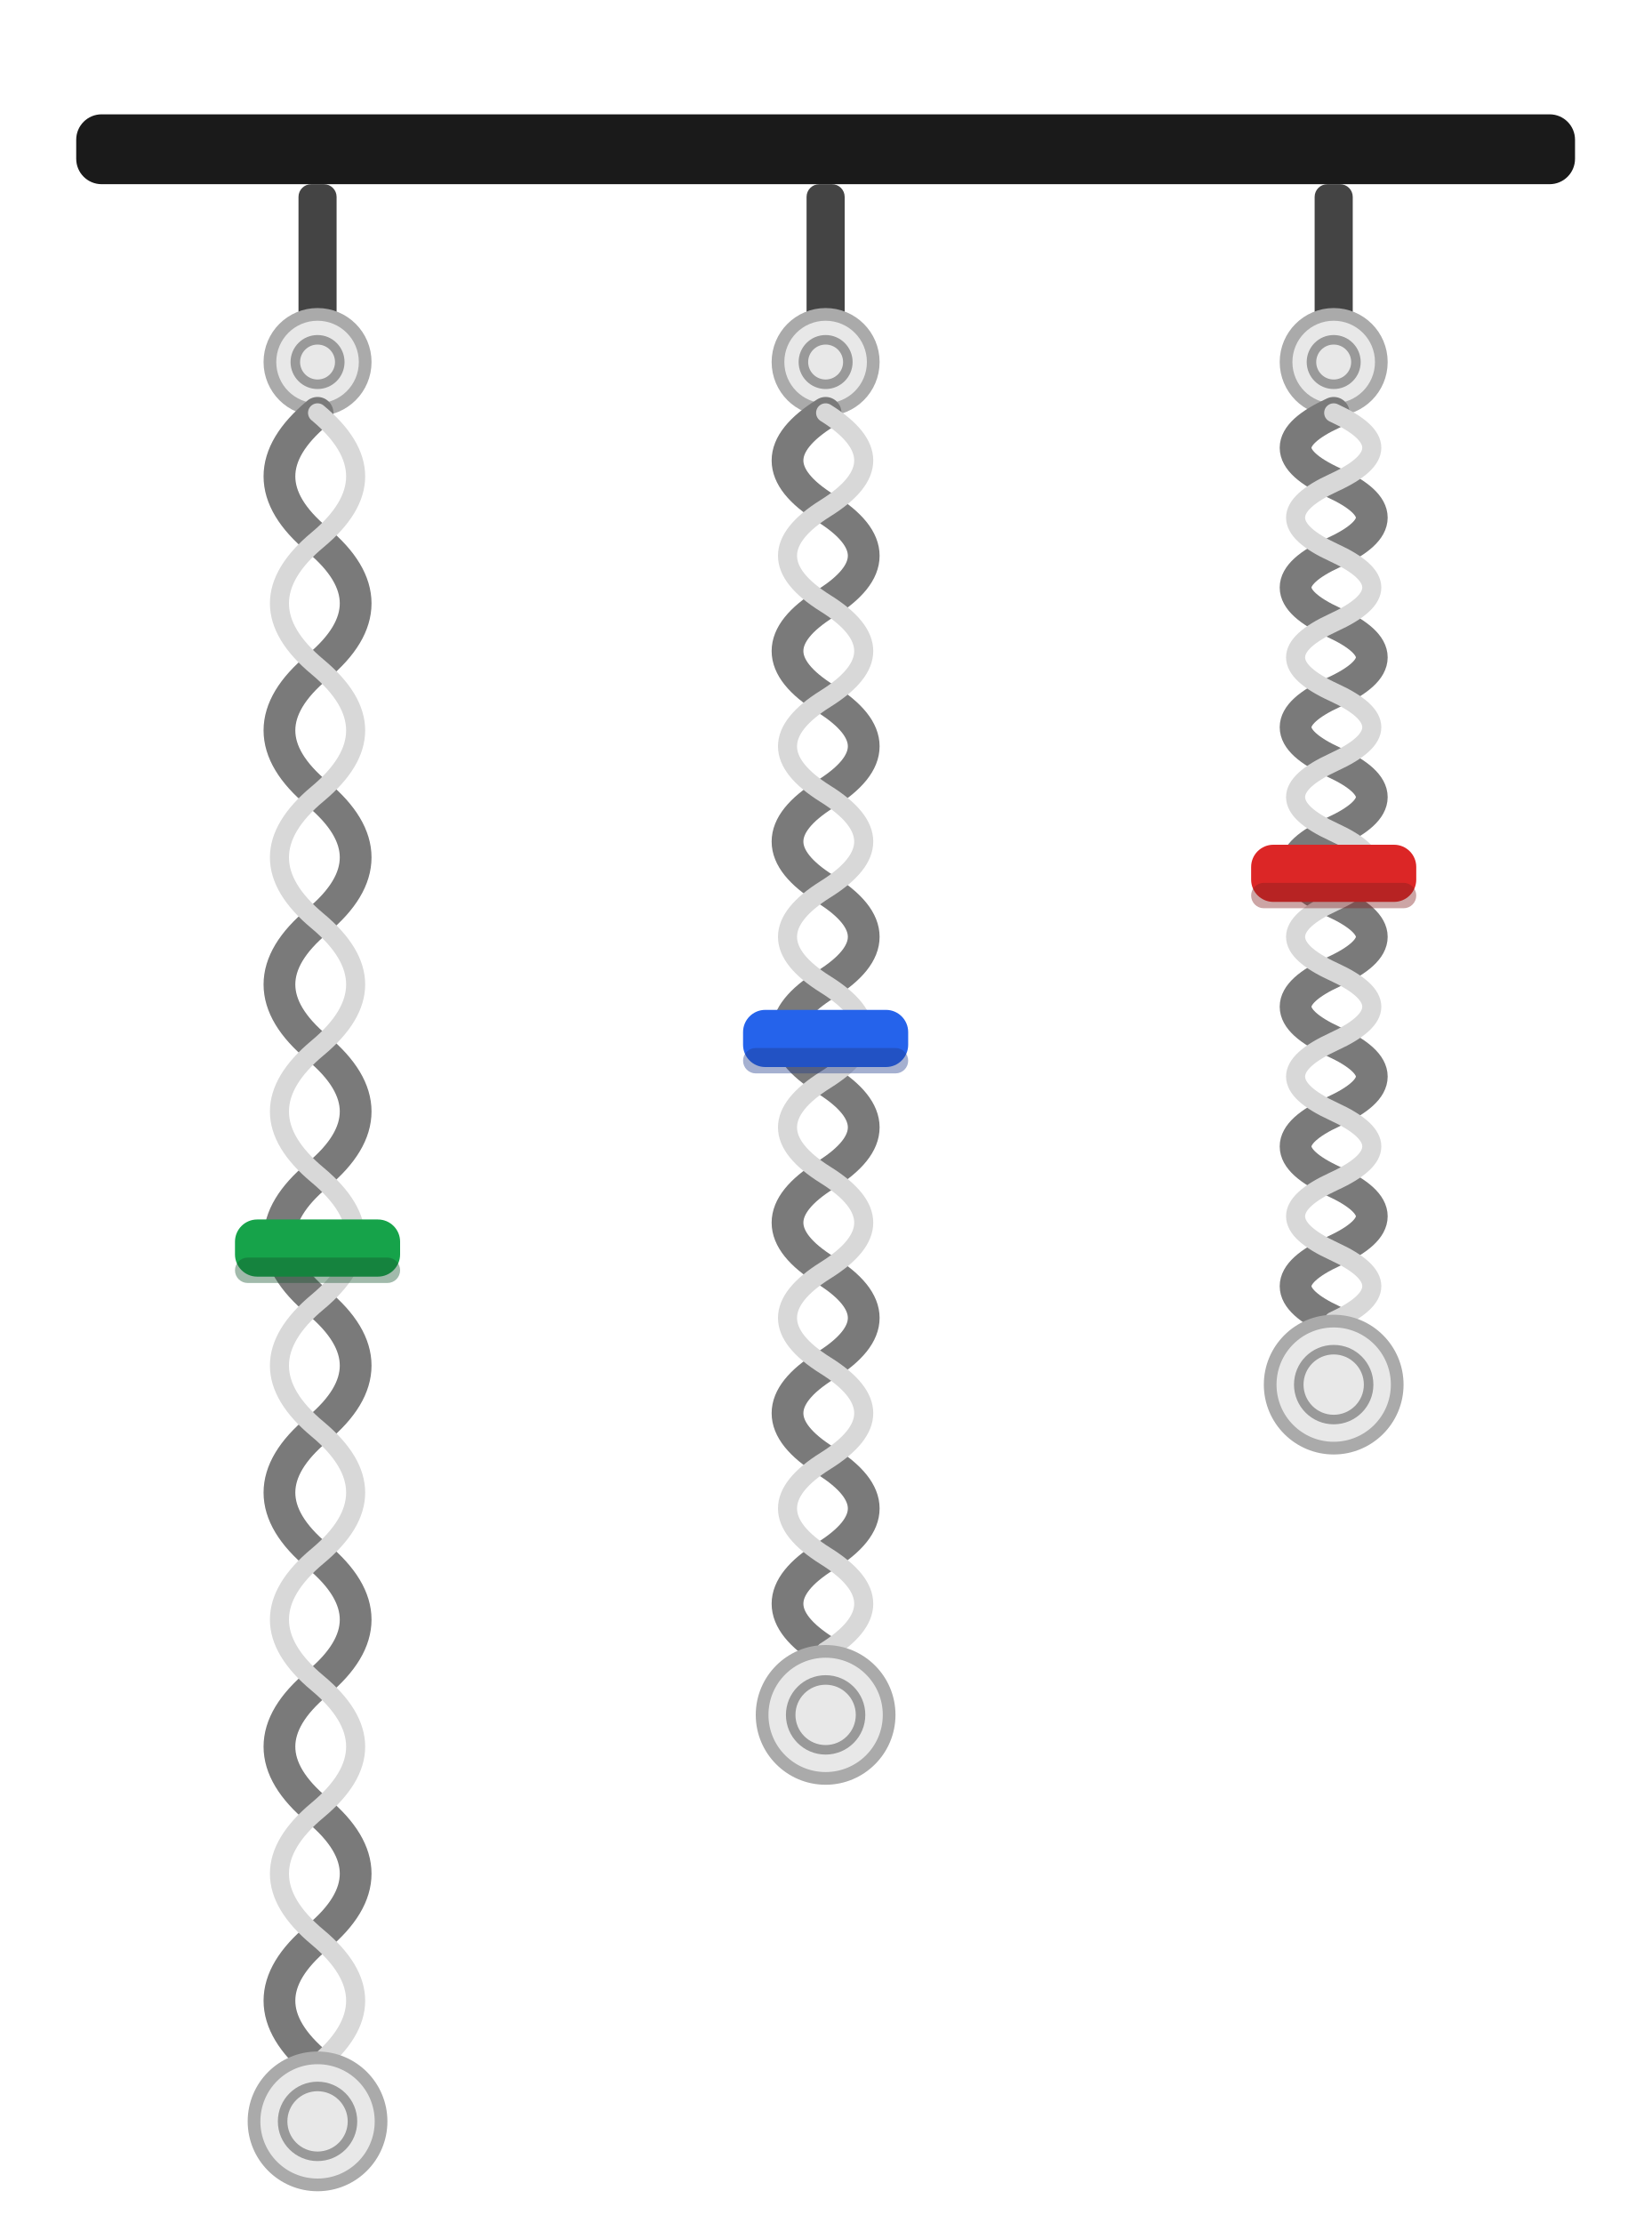
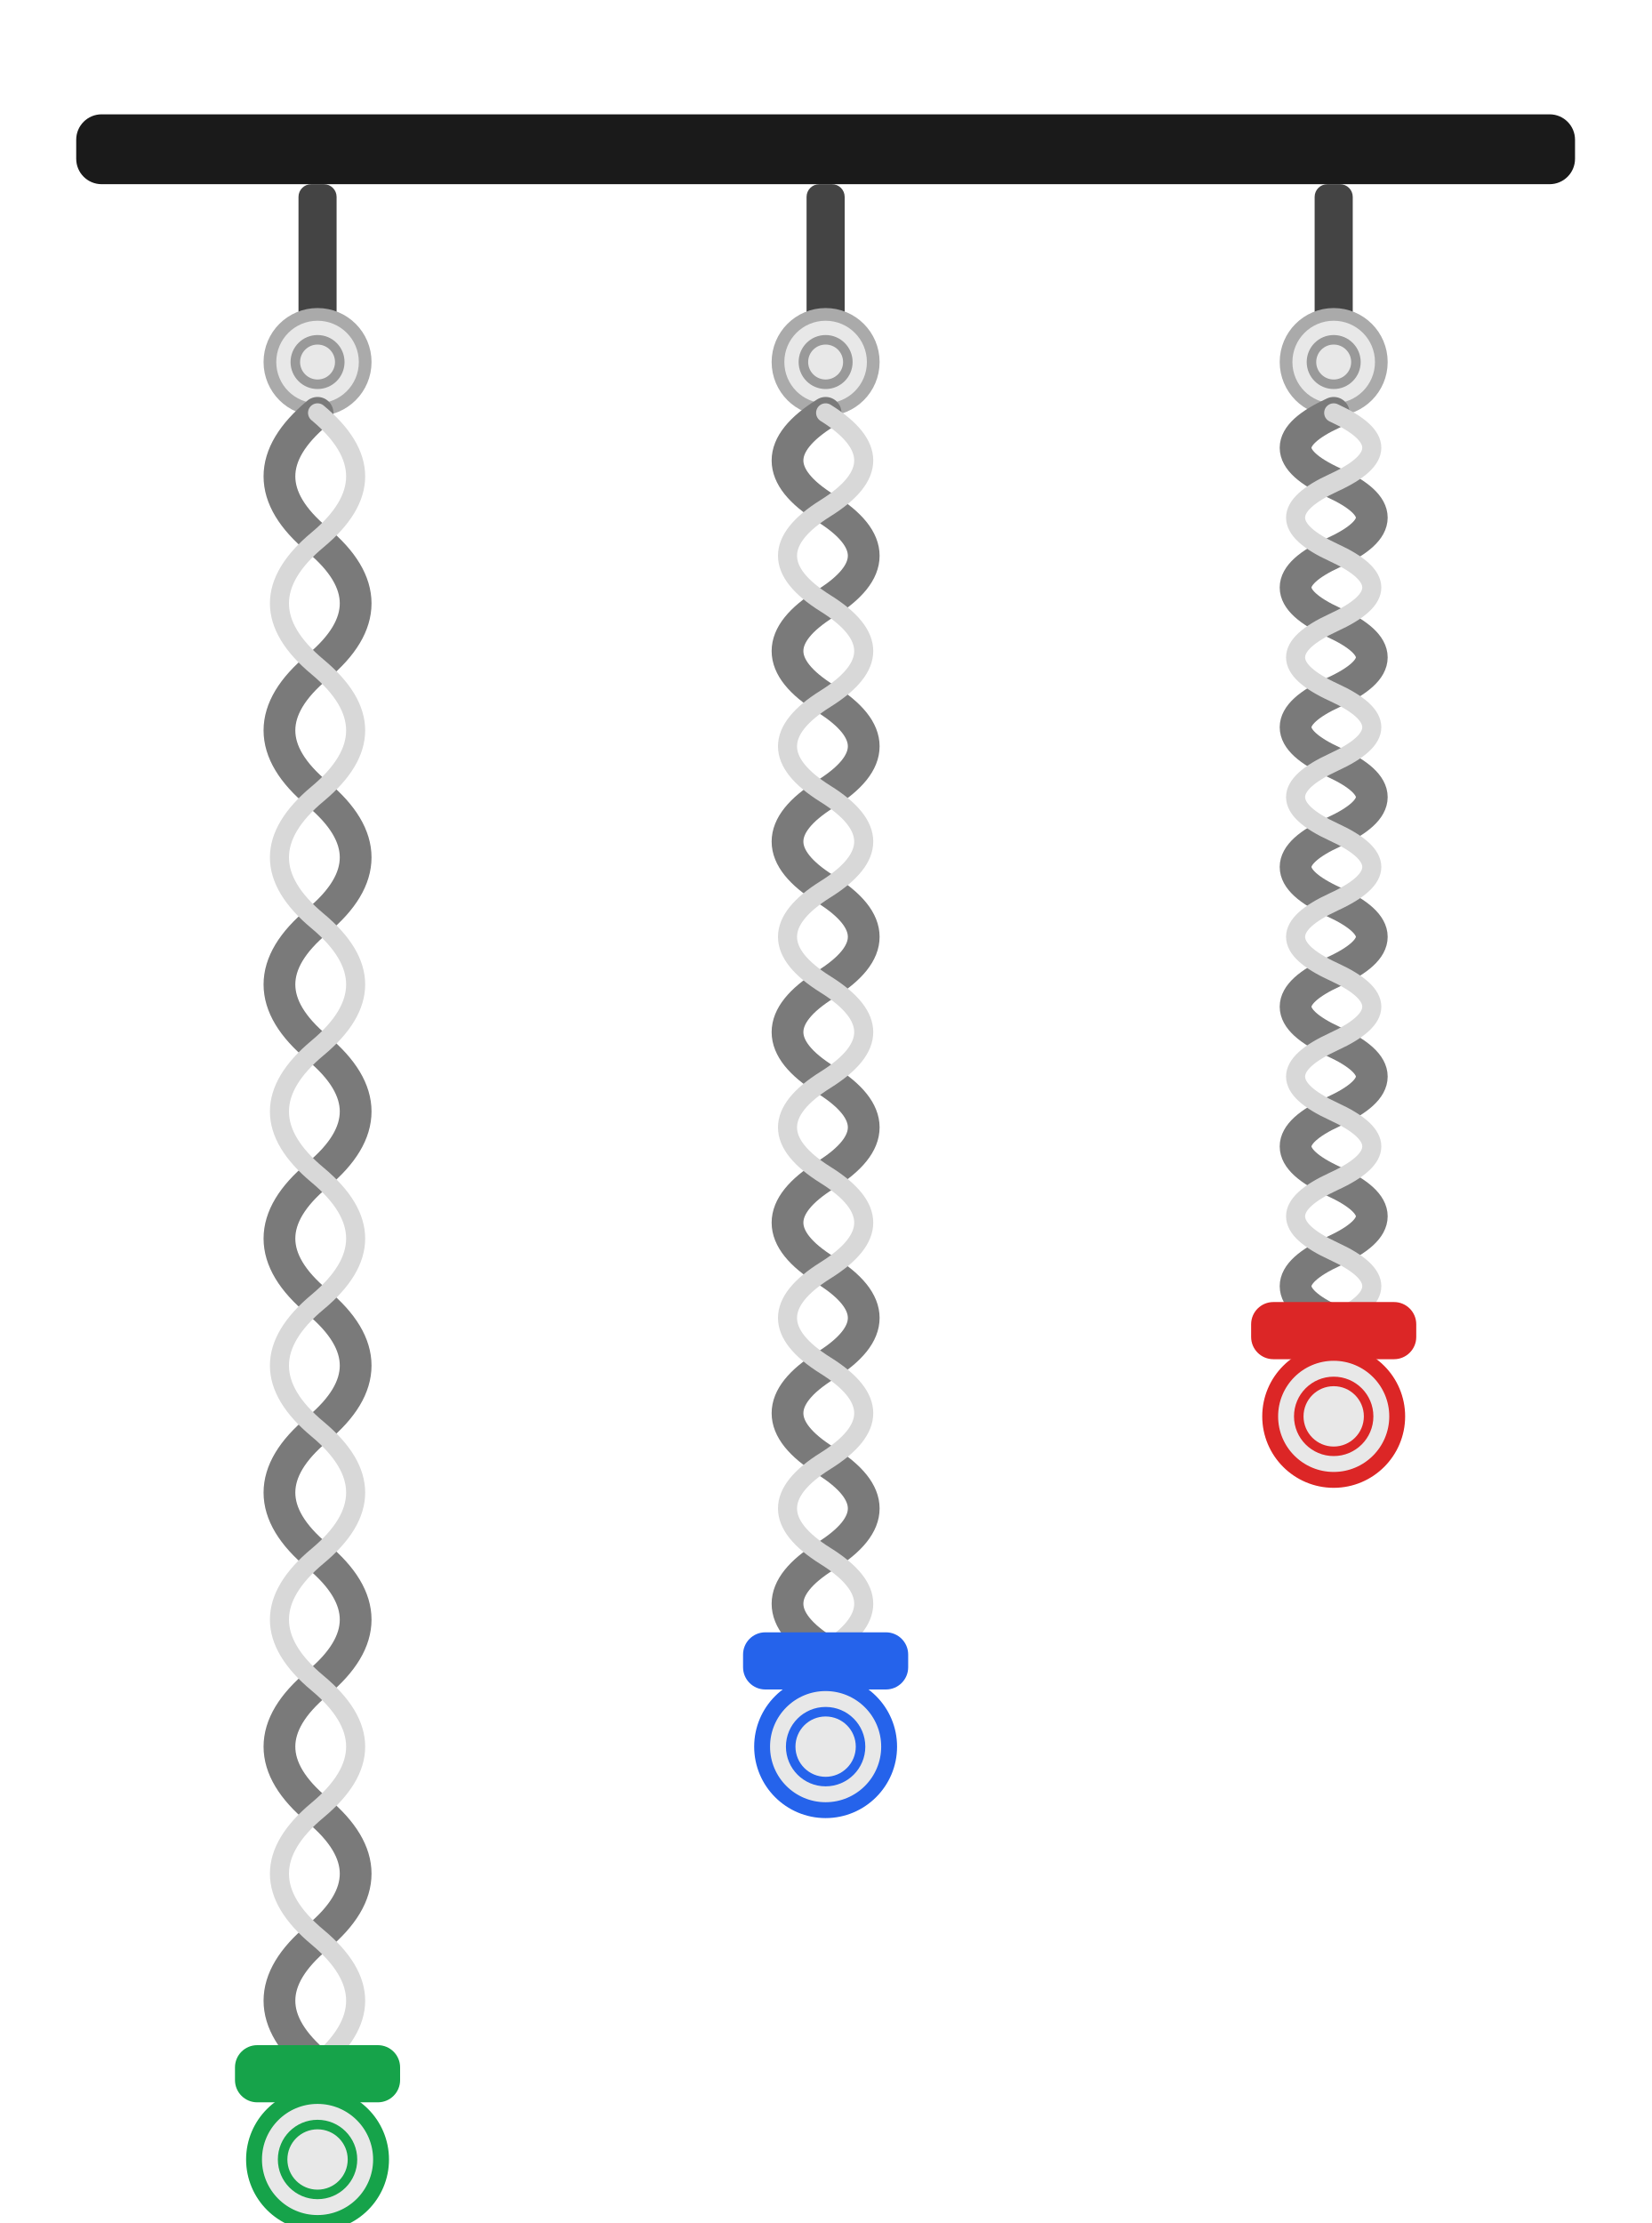
<svg xmlns="http://www.w3.org/2000/svg" viewBox="0 0 260 350">
  <rect x="12" y="18" width="236" height="11" rx="4" fill="#1a1a1a" />
  <rect x="47" y="29" width="6" height="22" rx="2" fill="#444" />
  <rect x="127" y="29" width="6" height="22" rx="2" fill="#444" />
  <rect x="207" y="29" width="6" height="22" rx="2" fill="#444" />
  <circle cx="50" cy="57" r="7.5" fill="#e8e8e8" stroke="#aaa" stroke-width="2" />
  <circle cx="50" cy="57" r="3.5" fill="none" stroke="#999" stroke-width="1.5" />
  <circle cx="130" cy="57" r="7.5" fill="#e8e8e8" stroke="#aaa" stroke-width="2" />
  <circle cx="130" cy="57" r="3.5" fill="none" stroke="#999" stroke-width="1.5" />
  <circle cx="210" cy="57" r="7.5" fill="#e8e8e8" stroke="#aaa" stroke-width="2" />
  <circle cx="210" cy="57" r="3.5" fill="none" stroke="#999" stroke-width="1.5" />
  <path fill="none" stroke="#7a7a7a" stroke-width="5" stroke-linecap="round" d="M50,65 Q38,75 50,85 Q62,95 50,105 Q38,115 50,125 Q62,135 50,145            Q38,155 50,165 Q62,175 50,185 Q38,195 50,205 Q62,215 50,225            Q38,235 50,245 Q62,255 50,265 Q38,275 50,285 Q62,295 50,305            Q38,315 50,325" />
  <path fill="none" stroke="#d8d8d8" stroke-width="3" stroke-linecap="round" d="M50,65 Q62,75 50,85 Q38,95 50,105 Q62,115 50,125 Q38,135 50,145            Q62,155 50,165 Q38,175 50,185 Q62,195 50,205 Q38,215 50,225            Q62,235 50,245 Q38,255 50,265 Q62,275 50,285 Q38,295 50,305            Q62,315 50,325" />
-   <rect x="37" y="192" width="26" height="9" rx="3.5" fill="#16a34a" />
-   <rect x="37" y="198" width="26" height="4" rx="2" fill="#14532d" opacity="0.4" />
-   <circle cx="50" cy="334" r="10" fill="#e8e8e8" stroke="#aaa" stroke-width="2" />
-   <circle cx="50" cy="334" r="5.5" fill="none" stroke="#999" stroke-width="1.5" />
+   <rect x="37" y="322" width="26" height="9" rx="3.5" fill="#16a34a" />
+   <circle cx="50" cy="340" r="10" fill="#e8e8e8" stroke="#16a34a" stroke-width="2.5" />
+   <circle cx="50" cy="340" r="5.5" fill="none" stroke="#16a34a" stroke-width="1.5" />
  <path fill="none" stroke="#7a7a7a" stroke-width="5" stroke-linecap="round" d="M130,65 Q118,72.5 130,80 Q142,87.5 130,95 Q118,102.5 130,110            Q142,117.5 130,125 Q118,132.5 130,140 Q142,147.5 130,155            Q118,162.5 130,170 Q142,177.5 130,185 Q118,192.5 130,200            Q142,207.5 130,215 Q118,222.5 130,230 Q142,237.5 130,245            Q118,252.5 130,260" />
  <path fill="none" stroke="#d8d8d8" stroke-width="3" stroke-linecap="round" d="M130,65 Q142,72.5 130,80 Q118,87.5 130,95 Q142,102.5 130,110            Q118,117.5 130,125 Q142,132.5 130,140 Q118,147.5 130,155            Q142,162.5 130,170 Q118,177.5 130,185 Q142,192.5 130,200            Q118,207.5 130,215 Q142,222.5 130,230 Q118,237.5 130,245            Q142,252.5 130,260" />
-   <rect x="117" y="159" width="26" height="9" rx="3.5" fill="#2563eb" />
-   <rect x="117" y="165" width="26" height="4" rx="2" fill="#1e3a8a" opacity="0.4" />
-   <circle cx="130" cy="270" r="10" fill="#e8e8e8" stroke="#aaa" stroke-width="2" />
-   <circle cx="130" cy="270" r="5.5" fill="none" stroke="#999" stroke-width="1.5" />
+   <rect x="117" y="257" width="26" height="9" rx="3.5" fill="#2563eb" />
+   <circle cx="130" cy="275" r="10" fill="#e8e8e8" stroke="#2563eb" stroke-width="2.5" />
+   <circle cx="130" cy="275" r="5.5" fill="none" stroke="#2563eb" stroke-width="1.5" />
  <path fill="none" stroke="#7a7a7a" stroke-width="5" stroke-linecap="round" d="M210,65 Q198,70.5 210,76 Q222,81.5 210,87 Q198,92.5 210,98            Q222,103.5 210,109 Q198,114.5 210,120 Q222,125.5 210,131            Q198,136.5 210,142 Q222,147.5 210,153 Q198,158.5 210,164            Q222,169.5 210,175 Q198,180.5 210,186 Q222,191.5 210,197            Q198,202.5 210,208" />
  <path fill="none" stroke="#d8d8d8" stroke-width="3" stroke-linecap="round" d="M210,65 Q222,70.5 210,76 Q198,81.5 210,87 Q222,92.5 210,98            Q198,103.5 210,109 Q222,114.5 210,120 Q198,125.5 210,131            Q222,136.5 210,142 Q198,147.5 210,153 Q222,158.5 210,164            Q198,169.5 210,175 Q222,180.5 210,186 Q198,191.5 210,197            Q222,202.5 210,208" />
-   <rect x="197" y="133" width="26" height="9" rx="3.5" fill="#dc2626" />
-   <rect x="197" y="139" width="26" height="4" rx="2" fill="#7f1d1d" opacity="0.4" />
-   <circle cx="210" cy="218" r="10" fill="#e8e8e8" stroke="#aaa" stroke-width="2" />
-   <circle cx="210" cy="218" r="5.5" fill="none" stroke="#999" stroke-width="1.5" />
+   <rect x="197" y="205" width="26" height="9" rx="3.5" fill="#dc2626" />
+   <circle cx="210" cy="223" r="10" fill="#e8e8e8" stroke="#dc2626" stroke-width="2.5" />
+   <circle cx="210" cy="223" r="5.5" fill="none" stroke="#dc2626" stroke-width="1.5" />
</svg>
